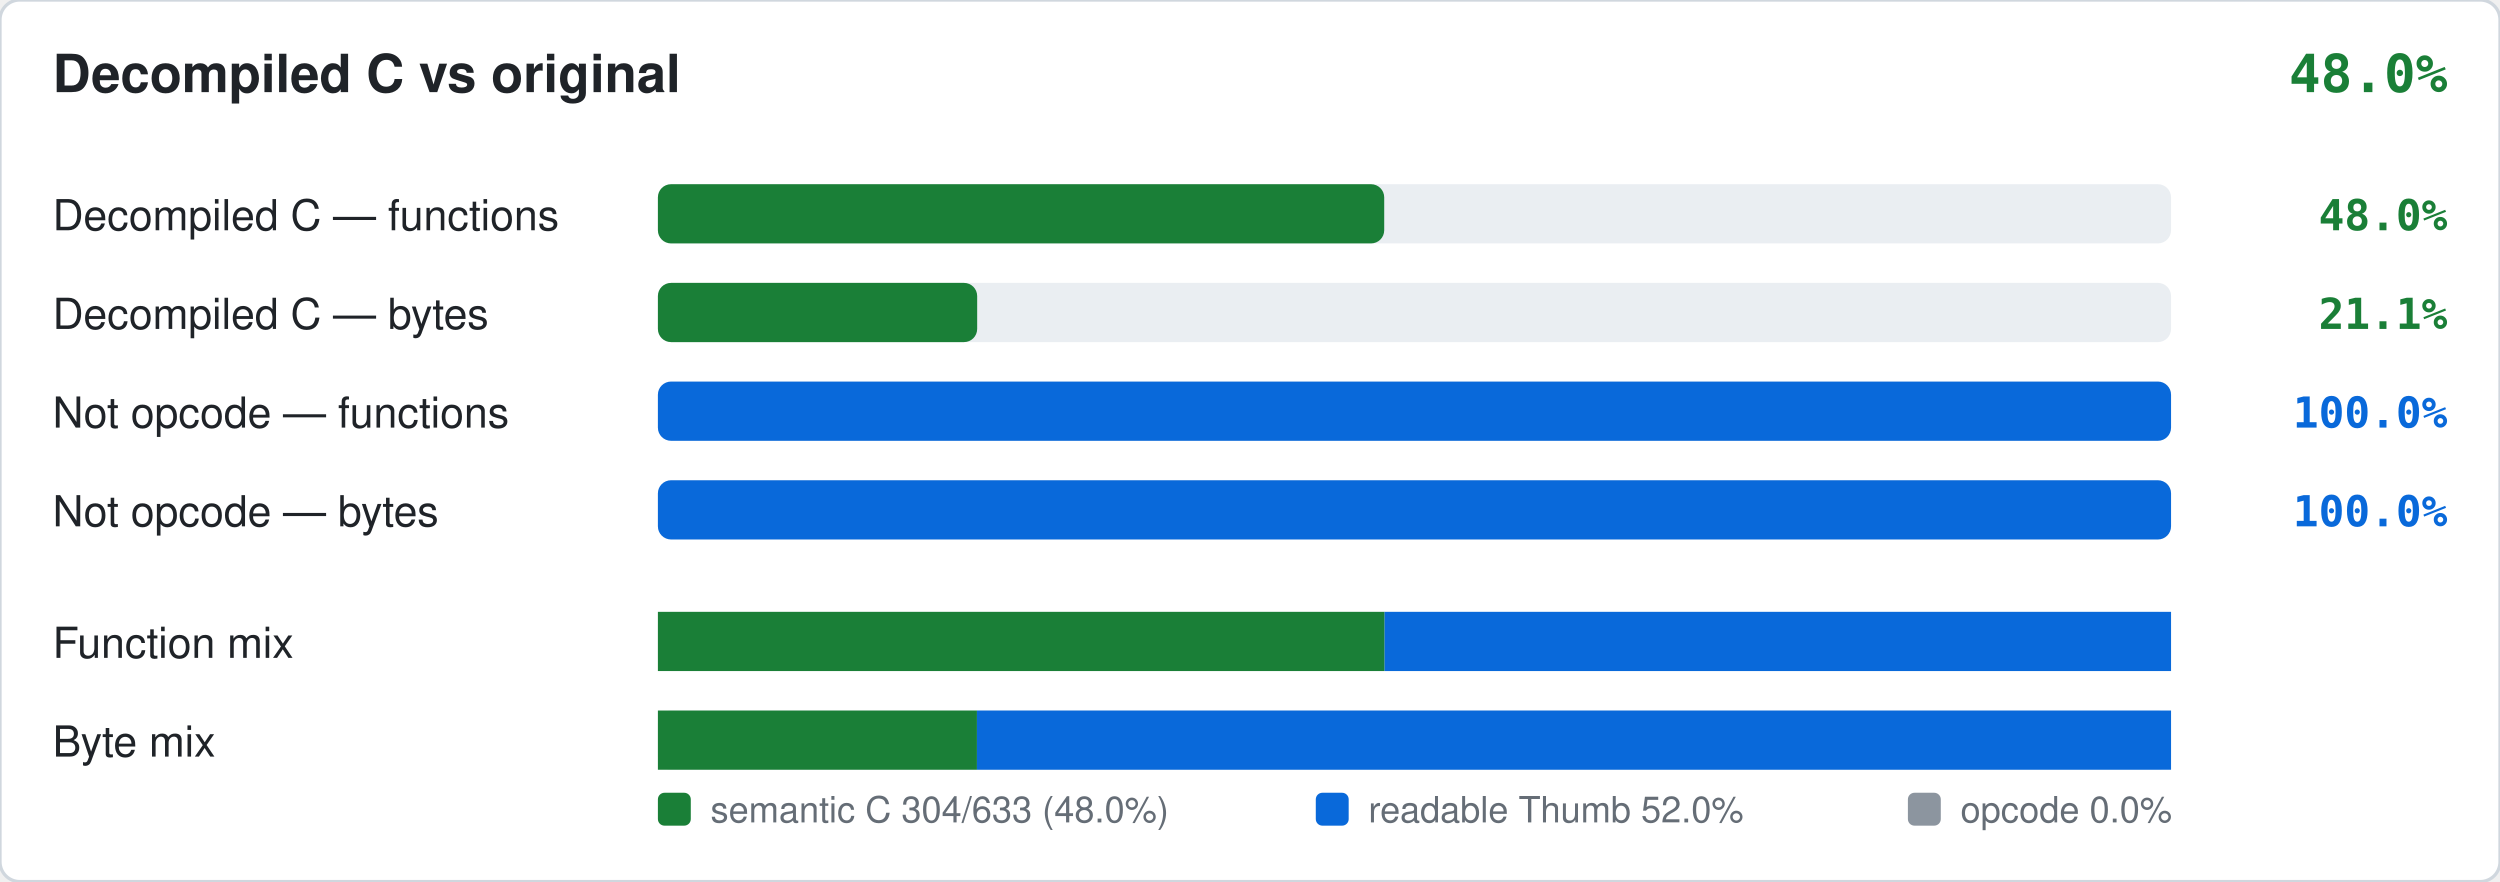
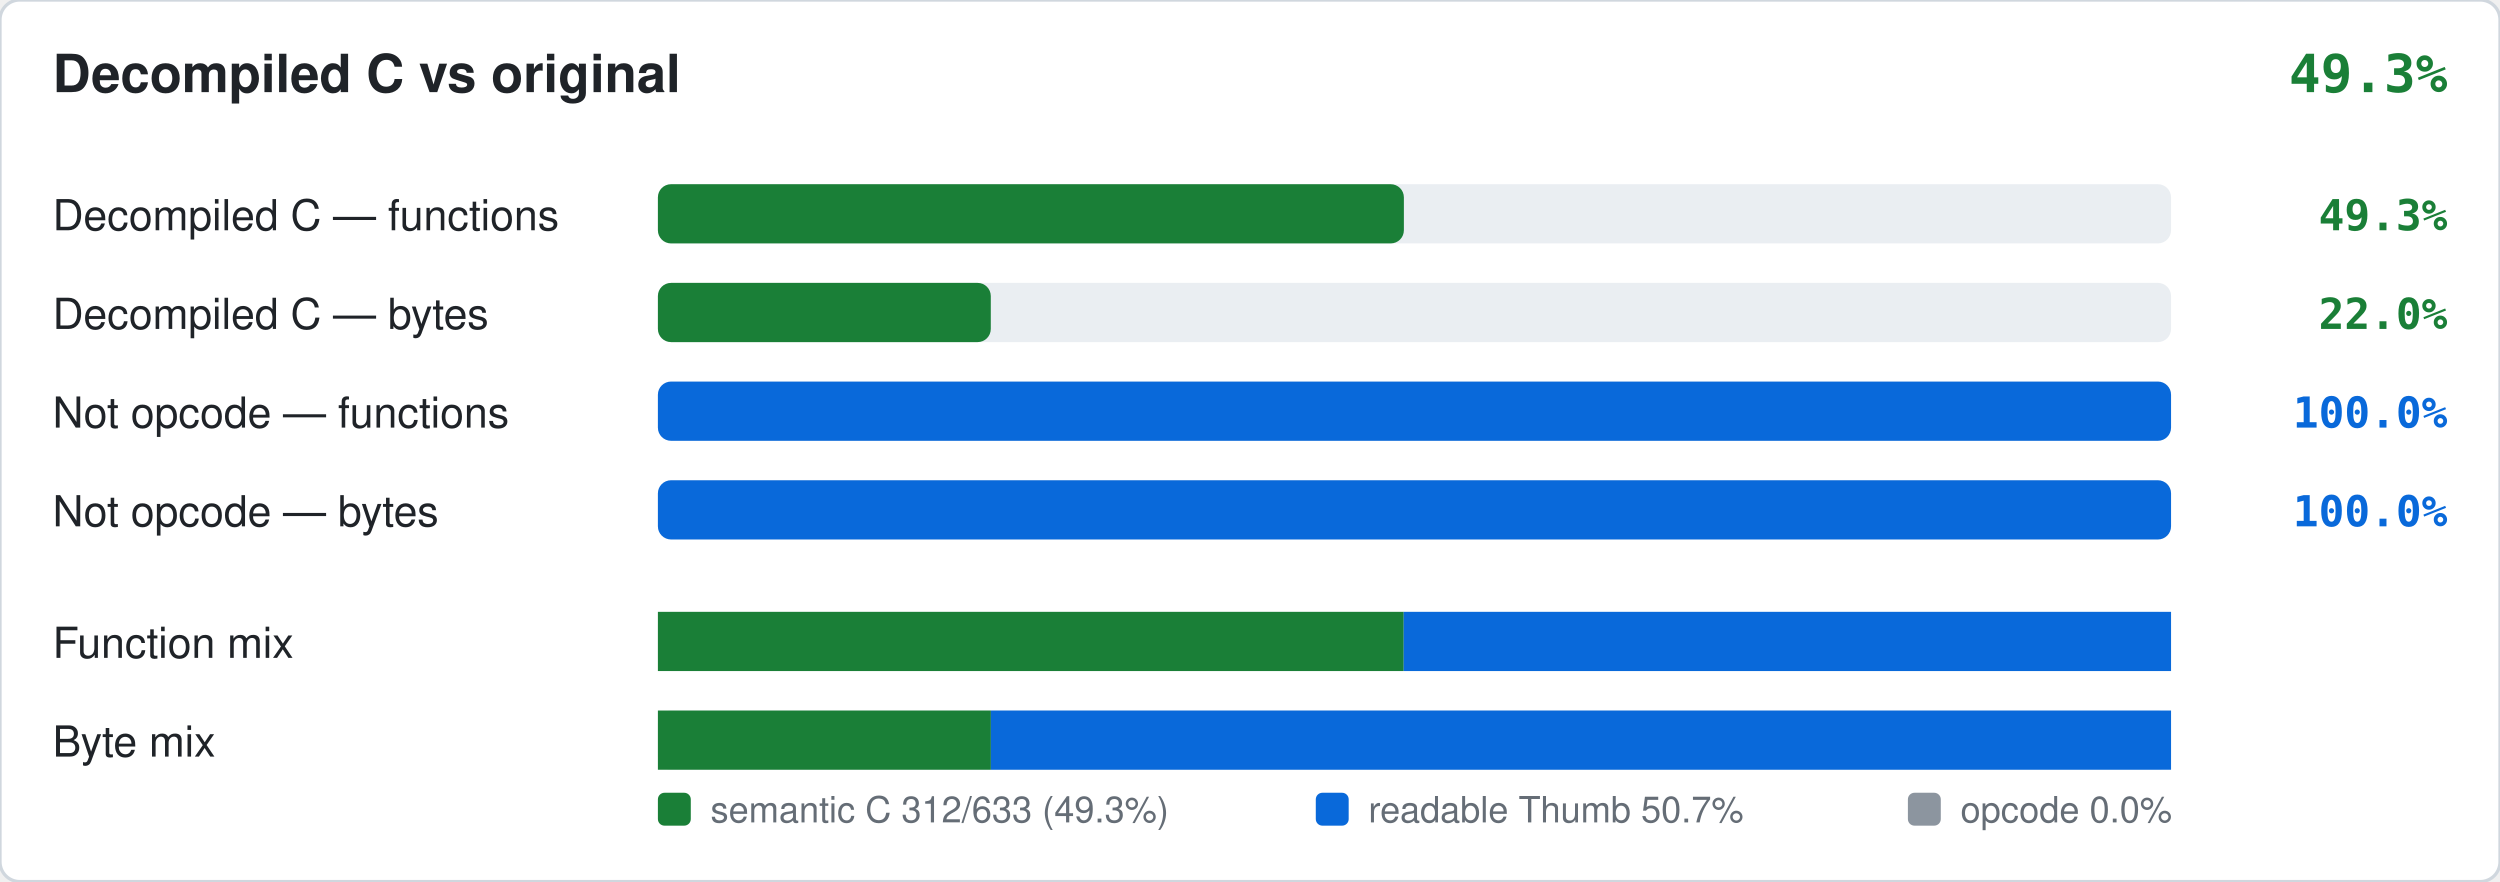
- <svg xmlns="http://www.w3.org/2000/svg" width="760" height="268" viewBox="0 0 760 268" role="img" aria-label="Decompiled C 48.0% functions, 21.1% bytes (304/633, 19,034/90,272)">
+ <svg xmlns="http://www.w3.org/2000/svg" width="760" height="268" viewBox="0 0 760 268" role="img" aria-label="Decompiled C 49.3% functions, 22.0% bytes (312/633, 19,866/90,272)">
  <rect width="760" height="268" rx="6" fill="#ffffff" stroke="#d0d7de" />
  <text x="16" y="28" font-family="-apple-system,BlinkMacSystemFont,Segoe UI,Helvetica,Arial,sans-serif" font-size="16" font-weight="600" fill="#1f2328">Decompiled C vs original</text>
-   <text x="744" y="28" text-anchor="end" font-family="ui-monospace,SFMono-Regular,Menlo,Consolas,monospace" font-size="16" font-weight="700" fill="#1a7f37">48.0%</text>
+   <text x="744" y="28" text-anchor="end" font-family="ui-monospace,SFMono-Regular,Menlo,Consolas,monospace" font-size="16" font-weight="700" fill="#1a7f37">49.3%</text>
  <text x="16" y="70" font-family="-apple-system,BlinkMacSystemFont,Segoe UI,Helvetica,Arial,sans-serif" font-size="13" fill="#1f2328">Decompiled C — functions</text>
  <rect x="200.00" y="56.00" width="460.00" height="18.00" rx="4" fill="#eaeef2" />
-   <rect x="200.00" y="56.00" width="220.80" height="18.00" rx="4" fill="#1a7f37" />
-   <text x="744" y="70" text-anchor="end" font-family="ui-monospace,SFMono-Regular,Menlo,Consolas,monospace" font-size="13" font-weight="700" fill="#1a7f37">48.0%</text>
+   <rect x="200.00" y="56.00" width="226.78" height="18.00" rx="4" fill="#1a7f37" />
+   <text x="744" y="70" text-anchor="end" font-family="ui-monospace,SFMono-Regular,Menlo,Consolas,monospace" font-size="13" font-weight="700" fill="#1a7f37">49.3%</text>
  <text x="16" y="100" font-family="-apple-system,BlinkMacSystemFont,Segoe UI,Helvetica,Arial,sans-serif" font-size="13" fill="#1f2328">Decompiled C — bytes</text>
  <rect x="200.00" y="86.00" width="460.00" height="18.00" rx="4" fill="#eaeef2" />
-   <rect x="200.00" y="86.00" width="97.06" height="18.00" rx="4" fill="#1a7f37" />
-   <text x="744" y="100" text-anchor="end" font-family="ui-monospace,SFMono-Regular,Menlo,Consolas,monospace" font-size="13" font-weight="700" fill="#1a7f37">21.1%</text>
+   <rect x="200.00" y="86.00" width="101.20" height="18.00" rx="4" fill="#1a7f37" />
+   <text x="744" y="100" text-anchor="end" font-family="ui-monospace,SFMono-Regular,Menlo,Consolas,monospace" font-size="13" font-weight="700" fill="#1a7f37">22.0%</text>
  <text x="16" y="130" font-family="-apple-system,BlinkMacSystemFont,Segoe UI,Helvetica,Arial,sans-serif" font-size="13" fill="#1f2328">Not opcode — functions</text>
  <rect x="200.00" y="116.00" width="460.00" height="18.00" rx="4" fill="#eaeef2" />
  <rect x="200.00" y="116.00" width="460.00" height="18.00" rx="4" fill="#0969da" />
  <text x="744" y="130" text-anchor="end" font-family="ui-monospace,SFMono-Regular,Menlo,Consolas,monospace" font-size="13" font-weight="700" fill="#0969da">100.0%</text>
  <text x="16" y="160" font-family="-apple-system,BlinkMacSystemFont,Segoe UI,Helvetica,Arial,sans-serif" font-size="13" fill="#1f2328">Not opcode — bytes</text>
  <rect x="200.00" y="146.00" width="460.00" height="18.00" rx="4" fill="#eaeef2" />
  <rect x="200.00" y="146.00" width="460.00" height="18.00" rx="4" fill="#0969da" />
  <text x="744" y="160" text-anchor="end" font-family="ui-monospace,SFMono-Regular,Menlo,Consolas,monospace" font-size="13" font-weight="700" fill="#0969da">100.0%</text>
  <text x="16" y="200" font-family="-apple-system,BlinkMacSystemFont,Segoe UI,Helvetica,Arial,sans-serif" font-size="13" fill="#1f2328">Function mix</text>
  <rect x="200.00" y="186.00" width="460.00" height="18.00" rx="4" fill="#eaeef2" />
-   <rect x="200.00" y="186.00" width="220.92" height="18.00" fill="#1a7f37" />
-   <rect x="420.92" y="186.00" width="239.08" height="18.00" fill="#0969da" />
+   <rect x="200.00" y="186.00" width="226.73" height="18.00" fill="#1a7f37" />
+   <rect x="426.73" y="186.00" width="233.27" height="18.00" fill="#0969da" />
  <text x="16" y="230" font-family="-apple-system,BlinkMacSystemFont,Segoe UI,Helvetica,Arial,sans-serif" font-size="13" fill="#1f2328">Byte mix</text>
  <rect x="200.00" y="216.00" width="460.00" height="18.00" rx="4" fill="#eaeef2" />
-   <rect x="200.00" y="216.00" width="96.99" height="18.00" fill="#1a7f37" />
-   <rect x="296.99" y="216.00" width="363.01" height="18.00" fill="#0969da" />
+   <rect x="200.00" y="216.00" width="101.23" height="18.00" fill="#1a7f37" />
+   <rect x="301.23" y="216.00" width="358.77" height="18.00" fill="#0969da" />
  <rect x="200" y="241" width="10" height="10" rx="2" fill="#1a7f37" />
-   <text x="216" y="250" font-family="-apple-system,BlinkMacSystemFont,Segoe UI,Helvetica,Arial,sans-serif" font-size="11" fill="#656d76">semantic C 304/633 (48.0%)</text>
+   <text x="216" y="250" font-family="-apple-system,BlinkMacSystemFont,Segoe UI,Helvetica,Arial,sans-serif" font-size="11" fill="#656d76">semantic C 312/633 (49.3%)</text>
  <rect x="400" y="241" width="10" height="10" rx="2" fill="#0969da" />
-   <text x="416" y="250" font-family="-apple-system,BlinkMacSystemFont,Segoe UI,Helvetica,Arial,sans-serif" font-size="11" fill="#656d76">readable Thumb 52.0%</text>
+   <text x="416" y="250" font-family="-apple-system,BlinkMacSystemFont,Segoe UI,Helvetica,Arial,sans-serif" font-size="11" fill="#656d76">readable Thumb 50.7%</text>
  <rect x="580" y="241" width="10" height="10" rx="2" fill="#8c959f" />
  <text x="596" y="250" font-family="-apple-system,BlinkMacSystemFont,Segoe UI,Helvetica,Arial,sans-serif" font-size="11" fill="#656d76">opcode 0.0%</text>
</svg>
